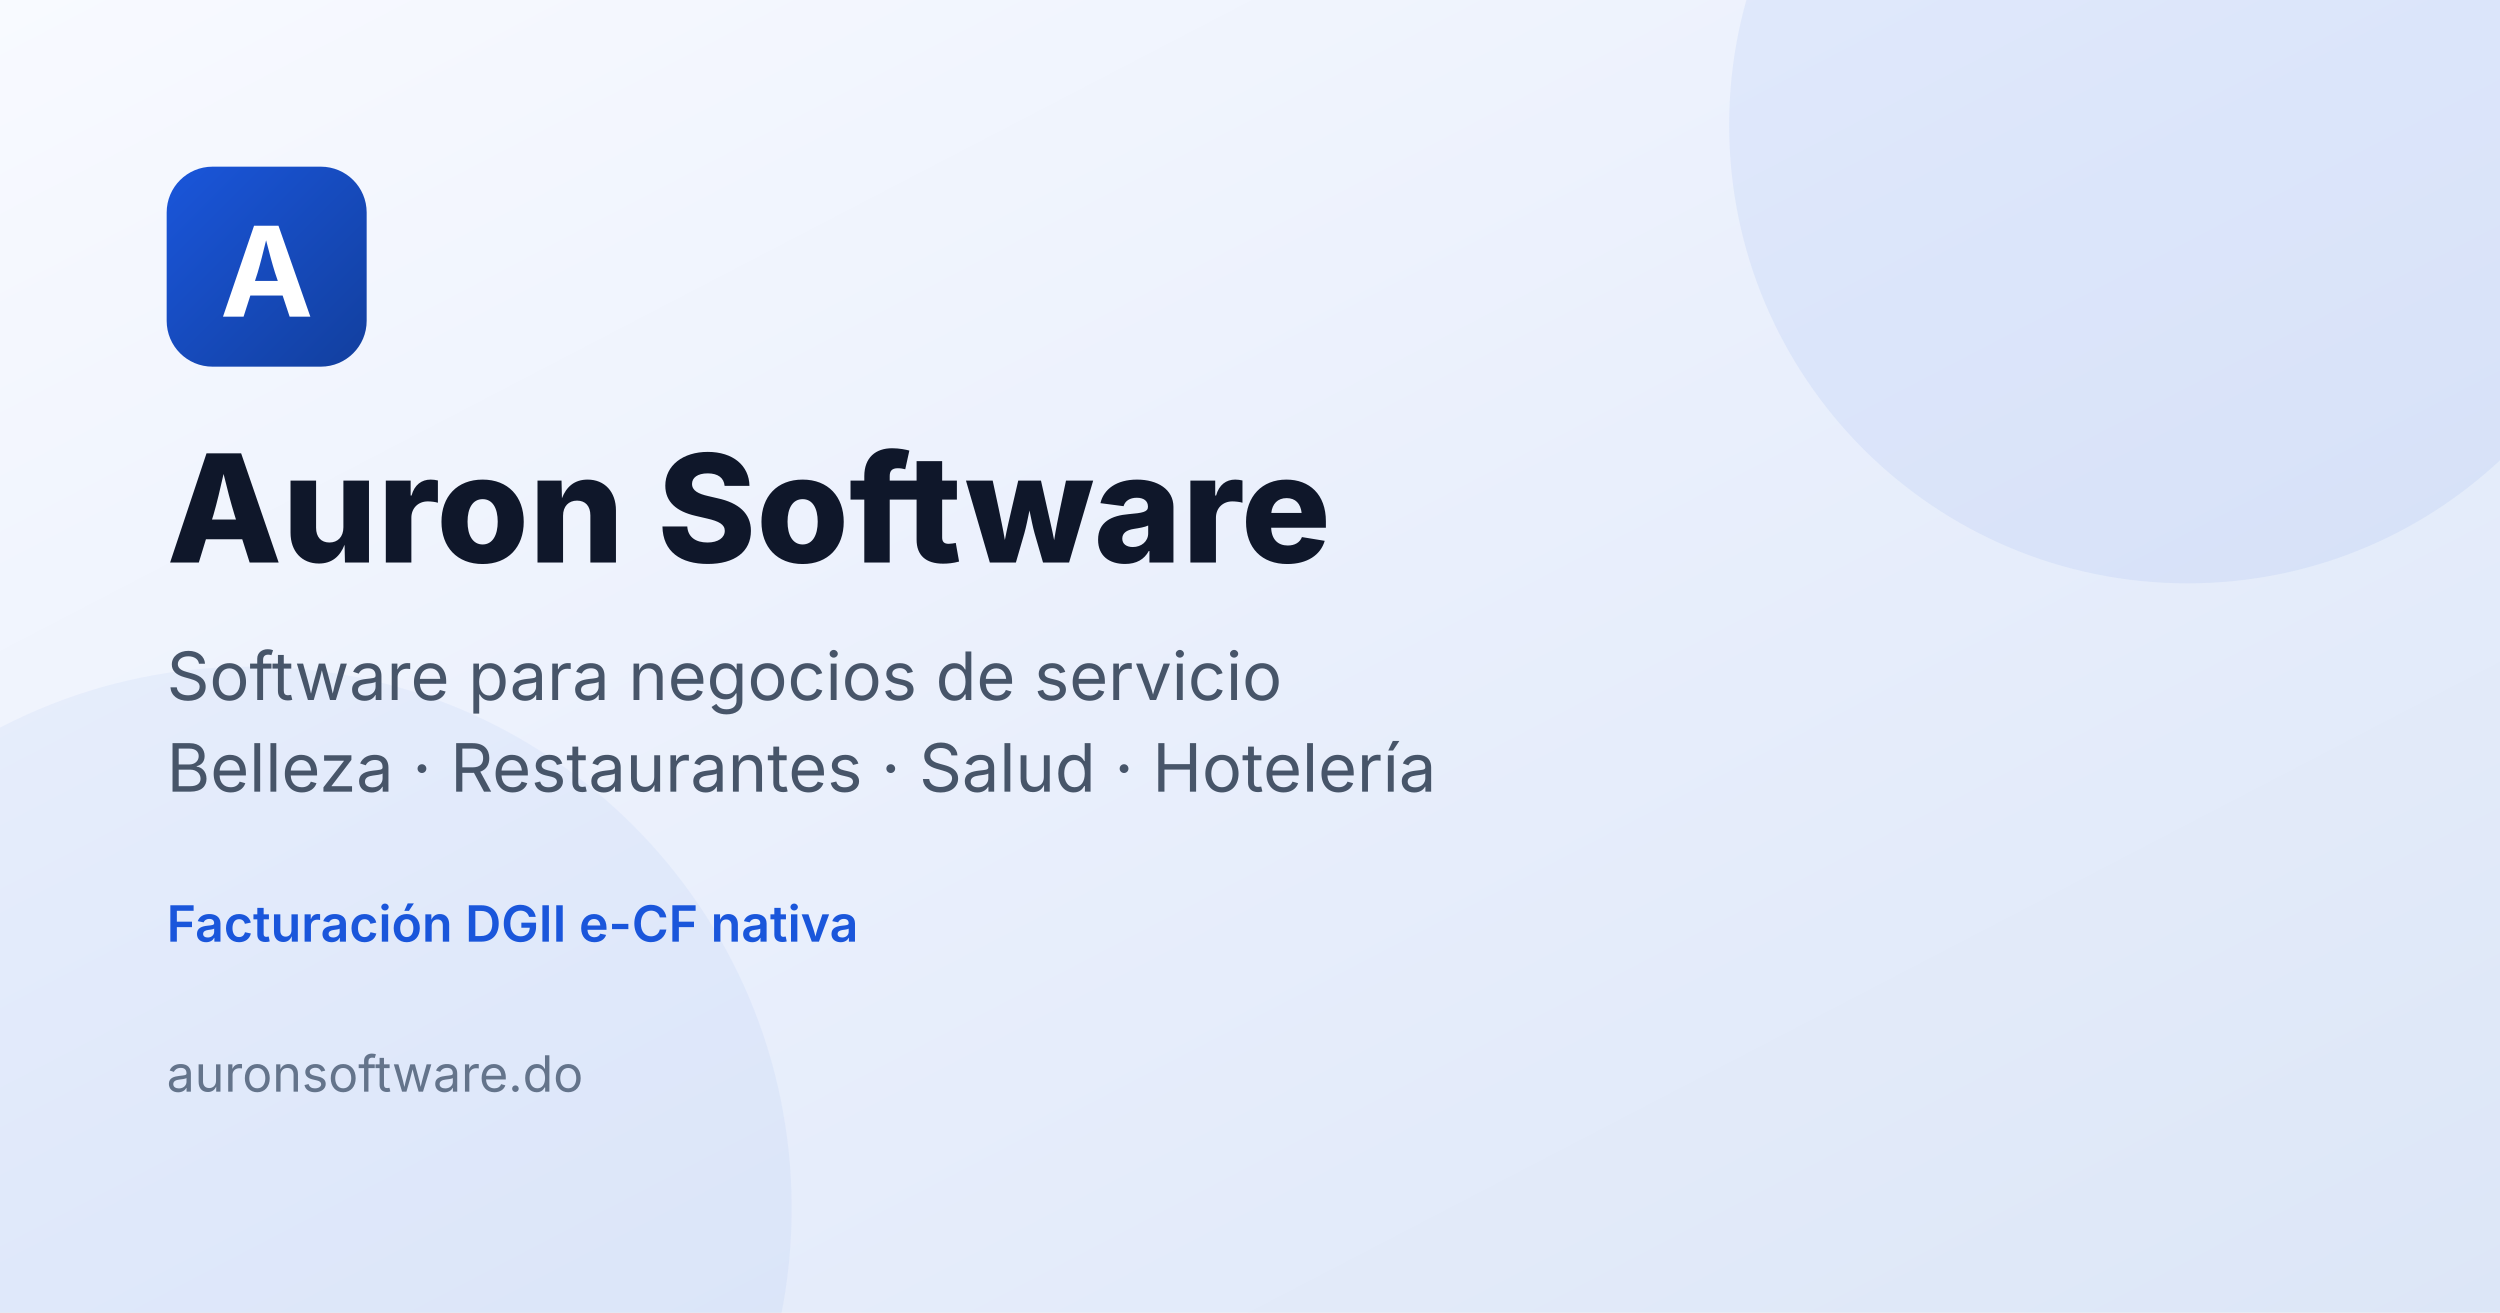
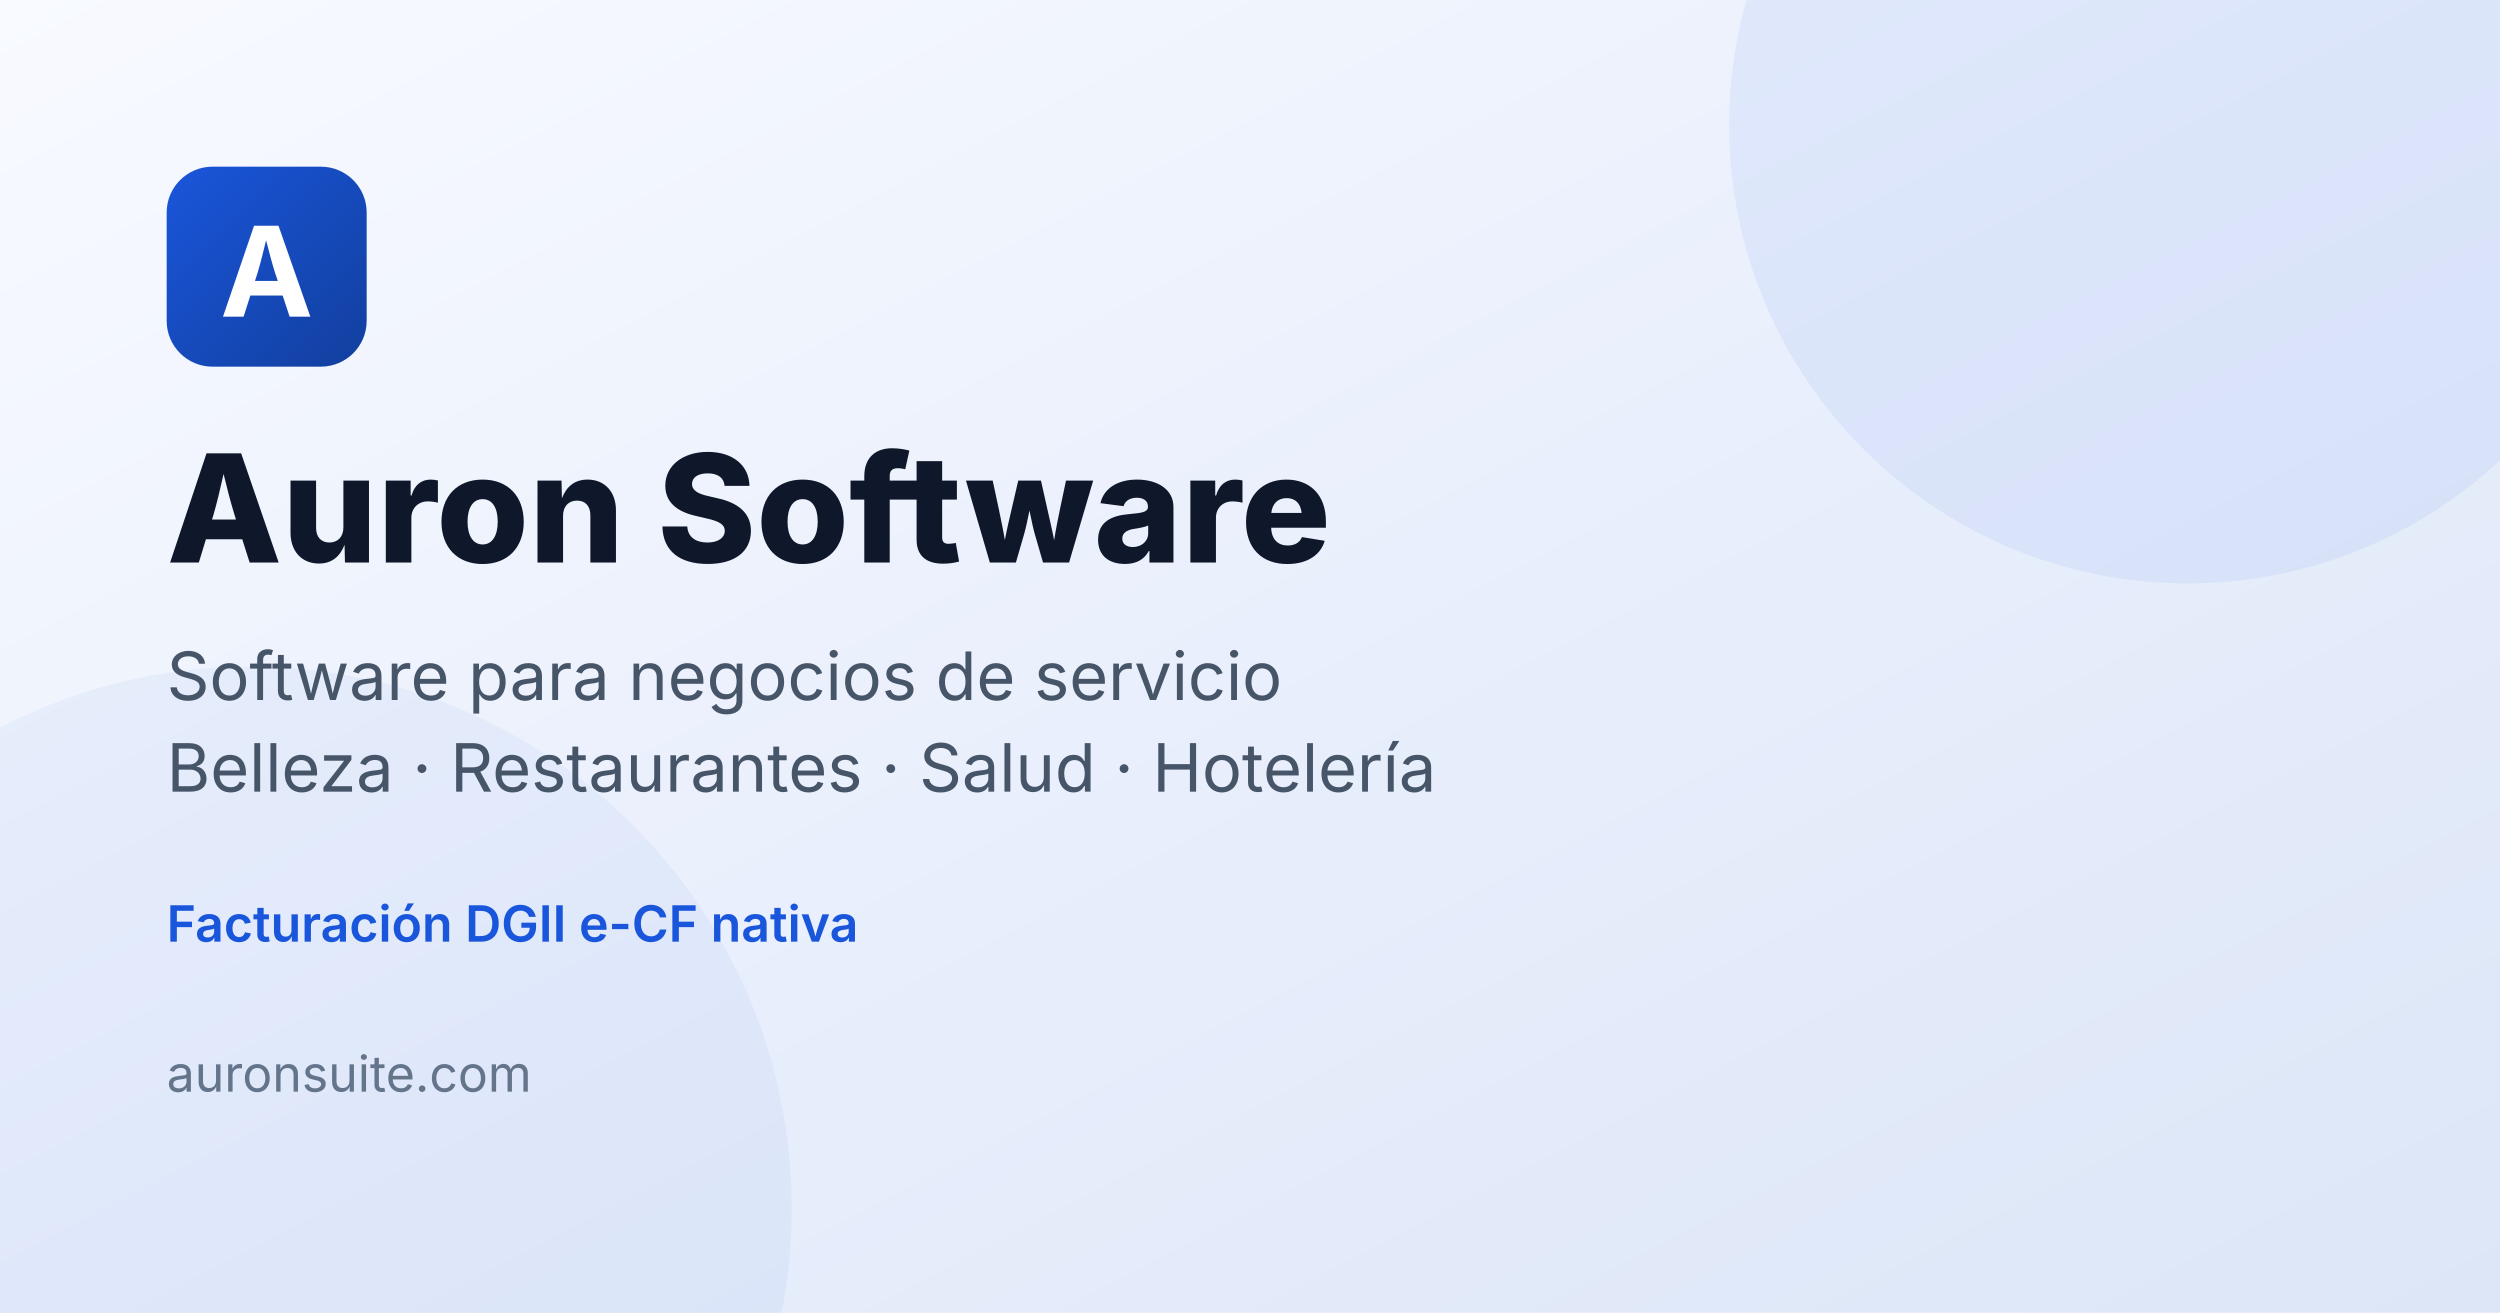
<svg xmlns="http://www.w3.org/2000/svg" viewBox="0 0 1200 630">
  <defs>
    <linearGradient id="bg" x1="0" y1="0" x2="1" y2="1">
      <stop offset="0%" stop-color="#f8faff" />
      <stop offset="50%" stop-color="#e9effc" />
      <stop offset="100%" stop-color="#dce6f7" />
    </linearGradient>
    <linearGradient id="brand" x1="0" y1="0" x2="1" y2="1">
      <stop offset="0%" stop-color="#1A56DB" />
      <stop offset="100%" stop-color="#123F9E" />
    </linearGradient>
  </defs>
  <rect width="1200" height="630" fill="url(#bg)" />
  <circle cx="1050" cy="60" r="220" fill="#1A56DB" opacity="0.07" />
  <circle cx="120" cy="580" r="260" fill="#1A56DB" opacity="0.05" />
  <rect x="80" y="80" width="96" height="96" rx="22" fill="url(#brand)" />
  <text x="128" y="152" font-family="Inter, system-ui, sans-serif" font-size="60" font-weight="700" fill="#ffffff" text-anchor="middle">A</text>
  <text x="80" y="270" font-family="Inter, system-ui, sans-serif" font-size="72" font-weight="800" fill="#0f172a">Auron Software</text>
  <text x="80" y="336" font-family="Inter, system-ui, sans-serif" font-size="32" fill="#475569">Software para negocios de servicio</text>
  <text x="80" y="380" font-family="Inter, system-ui, sans-serif" font-size="32" fill="#475569">Belleza · Restaurantes · Salud · Hotelería</text>
  <text x="80" y="452" font-family="Inter, system-ui, sans-serif" font-size="24" fill="#1A56DB" font-weight="600">Facturación DGII e-CF nativa</text>
-   <text x="80" y="524" font-family="Inter, system-ui, sans-serif" font-size="24" fill="#64748b">auronsoftware.do</text>
+   <text x="80" y="524" font-family="Inter, system-ui, sans-serif" font-size="24" fill="#64748b">auronsuite.com</text>
</svg>
